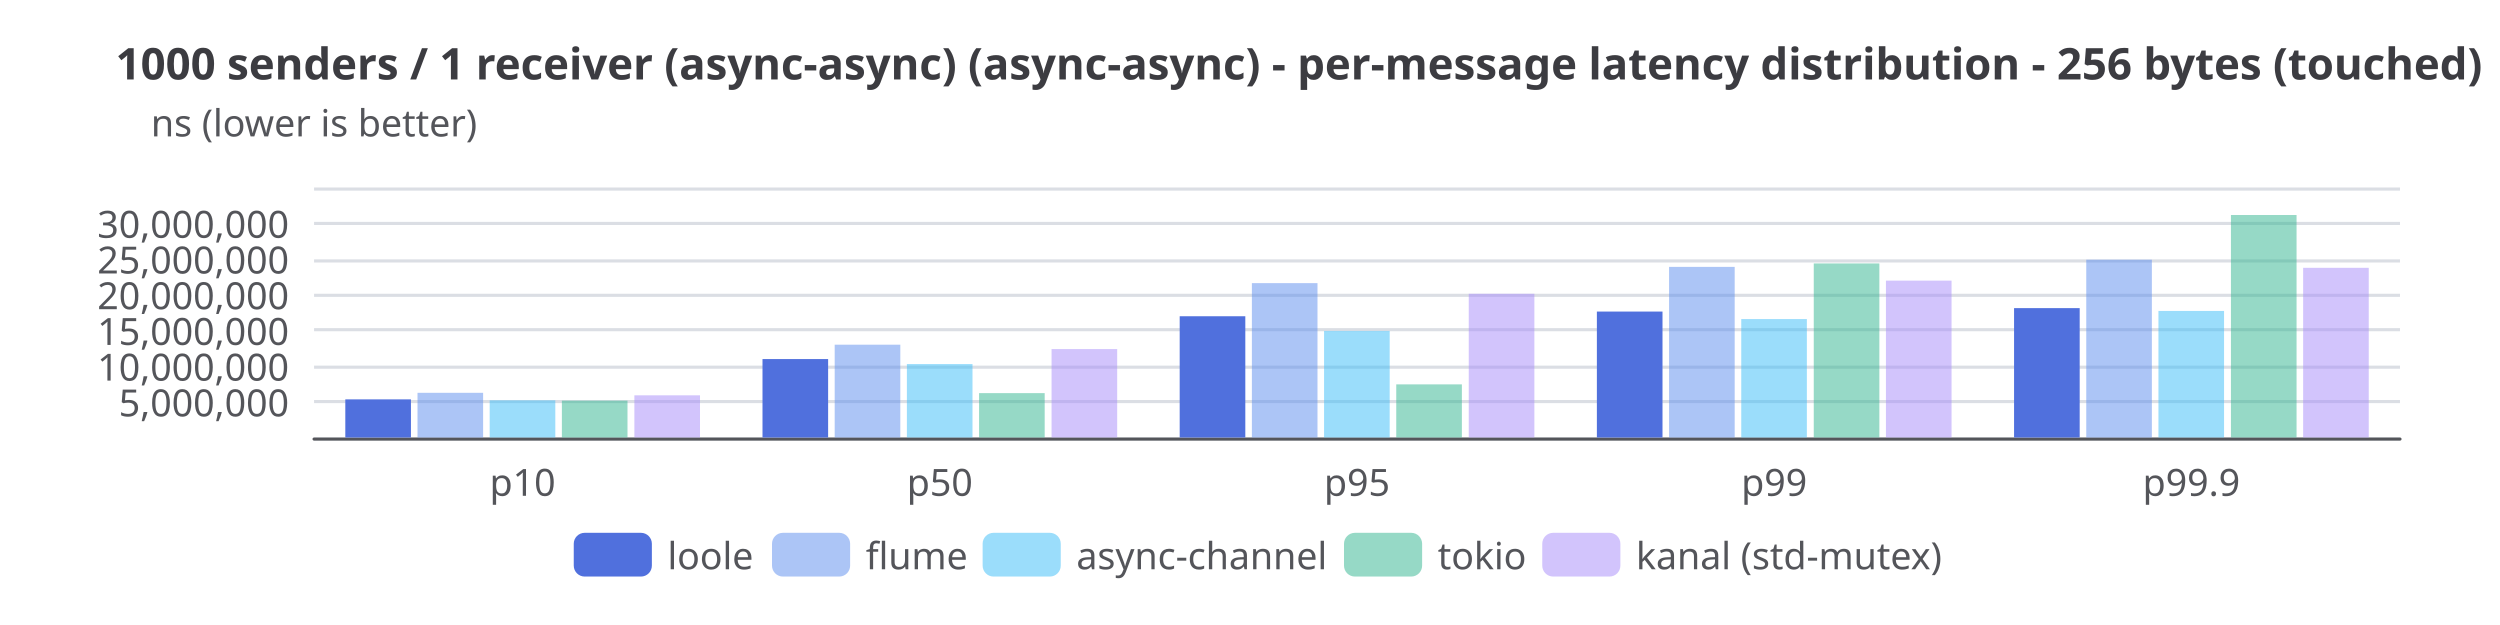
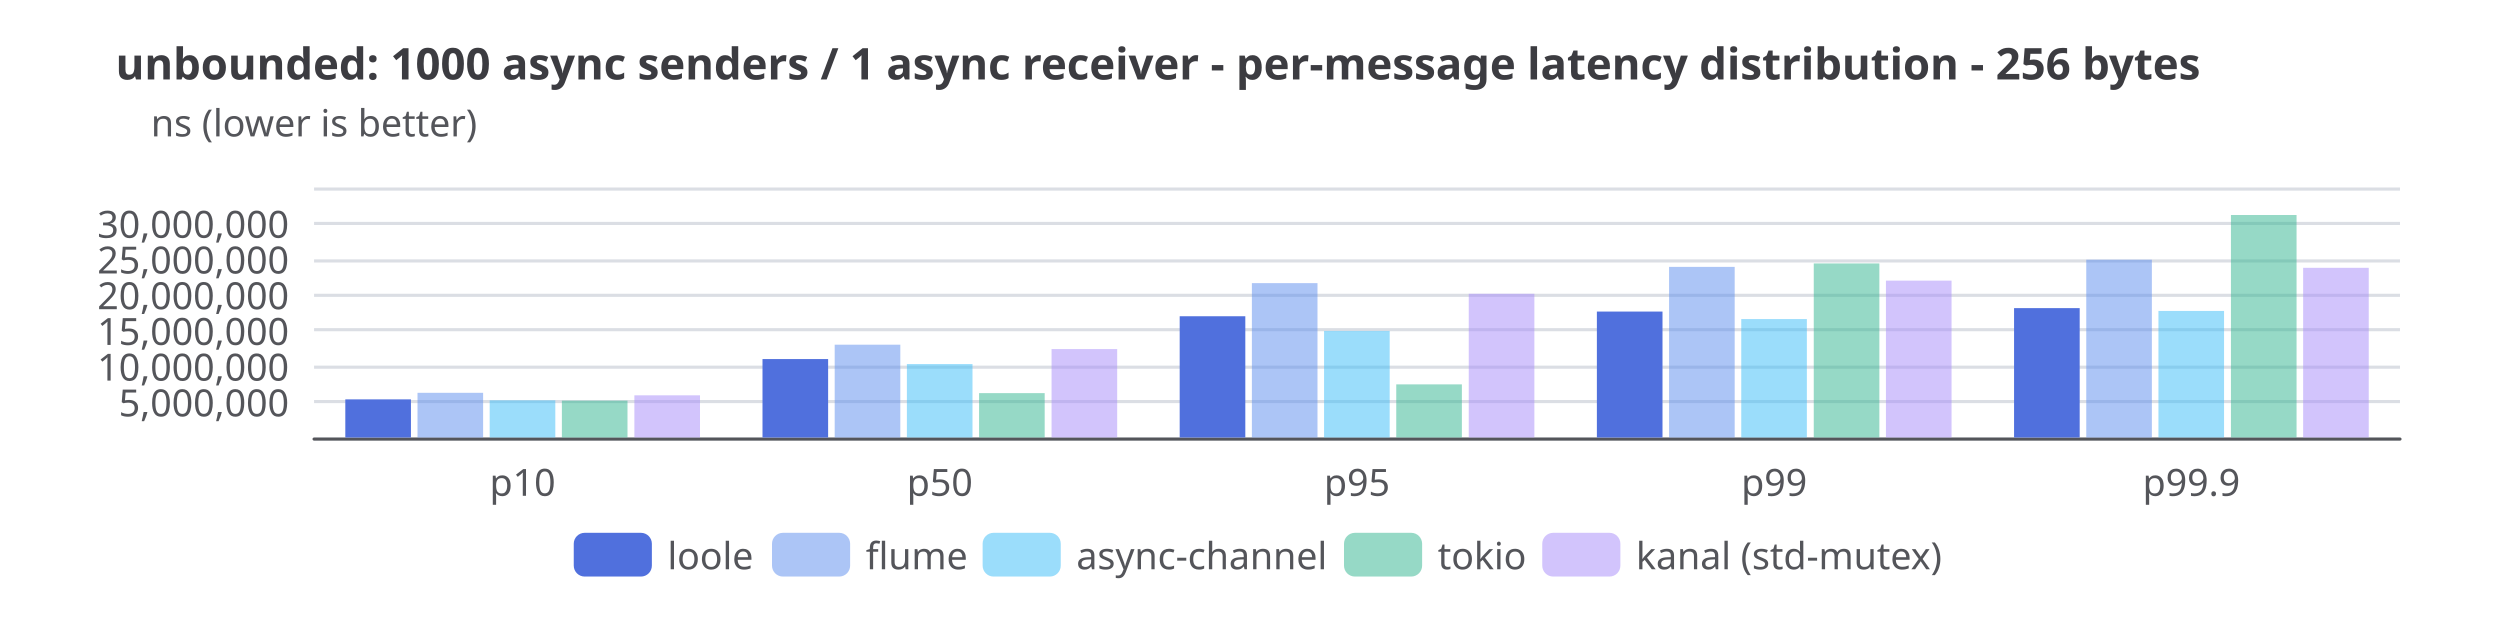
<svg xmlns="http://www.w3.org/2000/svg" width="800" height="200" version="1.1" baseProfile="full" viewBox="0 0 800 200">
  <rect width="800" height="200" x="0" y="0" fill="white" />
  <path d="M100.5 140.5L768 140.5" fill="none" pointer-events="visible" stroke="#dbdee4" class="zr25-cls-180" />
  <path d="M100.5 128.5L768 128.5" fill="none" pointer-events="visible" stroke="#dbdee4" class="zr25-cls-180" />
  <path d="M100.5 117.5L768 117.5" fill="none" pointer-events="visible" stroke="#dbdee4" class="zr25-cls-180" />
  <path d="M100.5 105.5L768 105.5" fill="none" pointer-events="visible" stroke="#dbdee4" class="zr25-cls-180" />
  <path d="M100.5 94.5L768 94.5" fill="none" pointer-events="visible" stroke="#dbdee4" class="zr25-cls-180" />
  <path d="M100.5 83.5L768 83.5" fill="none" pointer-events="visible" stroke="#dbdee4" class="zr25-cls-180" />
  <path d="M100.5 71.5L768 71.5" fill="none" pointer-events="visible" stroke="#dbdee4" class="zr25-cls-180" />
  <path d="M100.5 60.5L768 60.5" fill="none" pointer-events="visible" stroke="#dbdee4" class="zr25-cls-180" />
  <text dominant-baseline="central" text-anchor="middle" style="font-size:12px;font-family:sans-serif;" xml:space="preserve" y="-6" transform="translate(100.48 45)" fill="#54555a">ns (lower is better)</text>
  <path d="M100.5 140.5L768 140.5" fill="none" pointer-events="visible" stroke="#54555a" stroke-linecap="round" class="zr25-cls-180" />
  <text dominant-baseline="central" text-anchor="end" style="font-size:12px;font-family:sans-serif;" transform="translate(92.48 128.5714)" fill="#54555a">5,000,000</text>
  <text dominant-baseline="central" text-anchor="end" style="font-size:12px;font-family:sans-serif;" transform="translate(92.48 117.1429)" fill="#54555a">10,000,000</text>
  <text dominant-baseline="central" text-anchor="end" style="font-size:12px;font-family:sans-serif;" transform="translate(92.48 105.7143)" fill="#54555a">15,000,000</text>
  <text dominant-baseline="central" text-anchor="end" style="font-size:12px;font-family:sans-serif;" transform="translate(92.48 94.2857)" fill="#54555a">20,000,000</text>
  <text dominant-baseline="central" text-anchor="end" style="font-size:12px;font-family:sans-serif;" transform="translate(92.48 82.8571)" fill="#54555a">25,000,000</text>
  <text dominant-baseline="central" text-anchor="end" style="font-size:12px;font-family:sans-serif;" transform="translate(92.48 71.4286)" fill="#54555a">30,000,000</text>
  <text dominant-baseline="central" text-anchor="middle" style="font-size:12px;font-family:sans-serif;" y="6" transform="translate(167.232 148)" fill="#54555a">p10</text>
  <text dominant-baseline="central" text-anchor="middle" style="font-size:12px;font-family:sans-serif;" y="6" transform="translate(300.736 148)" fill="#54555a">p50</text>
  <text dominant-baseline="central" text-anchor="middle" style="font-size:12px;font-family:sans-serif;" y="6" transform="translate(434.24 148)" fill="#54555a">p95</text>
  <text dominant-baseline="central" text-anchor="middle" style="font-size:12px;font-family:sans-serif;" y="6" transform="translate(567.744 148)" fill="#54555a">p99</text>
  <text dominant-baseline="central" text-anchor="middle" style="font-size:12px;font-family:sans-serif;" y="6" transform="translate(701.248 148)" fill="#54555a">p99.9</text>
  <path d="M110.5 140l21 0l0 -12.2l-21 0Z" fill="#5070dd" ecmeta_series_index="0" ecmeta_data_index="0" ecmeta_ssr_type="chart" class="zr25-cls-181" />
  <path d="M244 140l21 0l0 -25.1l-21 0Z" fill="#5070dd" ecmeta_series_index="0" ecmeta_data_index="1" ecmeta_ssr_type="chart" class="zr25-cls-181" />
  <path d="M377.5 140l21 0l0 -38.8l-21 0Z" fill="#5070dd" ecmeta_series_index="0" ecmeta_data_index="2" ecmeta_ssr_type="chart" class="zr25-cls-181" />
  <path d="M511 140l21 0l0 -40.3l-21 0Z" fill="#5070dd" ecmeta_series_index="0" ecmeta_data_index="3" ecmeta_ssr_type="chart" class="zr25-cls-181" />
  <path d="M644.5 140l21 0l0 -41.4l-21 0Z" fill="#5070dd" ecmeta_series_index="0" ecmeta_data_index="4" ecmeta_ssr_type="chart" class="zr25-cls-181" />
  <path d="M133.6 140l21 0l0 -14.3l-21 0Z" fill="rgb(91,141,239)" fill-opacity="0.5" ecmeta_series_index="1" ecmeta_data_index="0" ecmeta_ssr_type="chart" class="zr25-cls-182" />
  <path d="M267.1 140l21 0l0 -29.7l-21 0Z" fill="rgb(91,141,239)" fill-opacity="0.5" ecmeta_series_index="1" ecmeta_data_index="1" ecmeta_ssr_type="chart" class="zr25-cls-182" />
  <path d="M400.6 140l21 0l0 -49.4l-21 0Z" fill="rgb(91,141,239)" fill-opacity="0.5" ecmeta_series_index="1" ecmeta_data_index="2" ecmeta_ssr_type="chart" class="zr25-cls-182" />
  <path d="M534.1 140l21 0l0 -54.6l-21 0Z" fill="rgb(91,141,239)" fill-opacity="0.5" ecmeta_series_index="1" ecmeta_data_index="3" ecmeta_ssr_type="chart" class="zr25-cls-182" />
  <path d="M667.6 140l21 0l0 -56.9l-21 0Z" fill="rgb(91,141,239)" fill-opacity="0.5" ecmeta_series_index="1" ecmeta_data_index="4" ecmeta_ssr_type="chart" class="zr25-cls-182" />
  <path d="M156.7 140l21 0l0 -11.9l-21 0Z" fill="rgb(56,189,248)" fill-opacity="0.5" ecmeta_series_index="2" ecmeta_data_index="0" ecmeta_ssr_type="chart" class="zr25-cls-183" />
  <path d="M290.2 140l21 0l0 -23.5l-21 0Z" fill="rgb(56,189,248)" fill-opacity="0.5" ecmeta_series_index="2" ecmeta_data_index="1" ecmeta_ssr_type="chart" class="zr25-cls-183" />
  <path d="M423.7 140l21 0l0 -34.1l-21 0Z" fill="rgb(56,189,248)" fill-opacity="0.5" ecmeta_series_index="2" ecmeta_data_index="2" ecmeta_ssr_type="chart" class="zr25-cls-183" />
  <path d="M557.2 140l21 0l0 -37.9l-21 0Z" fill="rgb(56,189,248)" fill-opacity="0.5" ecmeta_series_index="2" ecmeta_data_index="3" ecmeta_ssr_type="chart" class="zr25-cls-183" />
  <path d="M690.7 140l21 0l0 -40.5l-21 0Z" fill="rgb(56,189,248)" fill-opacity="0.5" ecmeta_series_index="2" ecmeta_data_index="4" ecmeta_ssr_type="chart" class="zr25-cls-183" />
  <path d="M179.8 140l21 0l0 -11.8l-21 0Z" fill="rgb(47,181,142)" fill-opacity="0.5" ecmeta_series_index="3" ecmeta_data_index="0" ecmeta_ssr_type="chart" class="zr25-cls-184" />
  <path d="M313.3 140l21 0l0 -14.2l-21 0Z" fill="rgb(47,181,142)" fill-opacity="0.5" ecmeta_series_index="3" ecmeta_data_index="1" ecmeta_ssr_type="chart" class="zr25-cls-184" />
  <path d="M446.8 140l21 0l0 -17l-21 0Z" fill="rgb(47,181,142)" fill-opacity="0.5" ecmeta_series_index="3" ecmeta_data_index="2" ecmeta_ssr_type="chart" class="zr25-cls-184" />
  <path d="M580.4 140l21 0l0 -55.7l-21 0Z" fill="rgb(47,181,142)" fill-opacity="0.5" ecmeta_series_index="3" ecmeta_data_index="3" ecmeta_ssr_type="chart" class="zr25-cls-184" />
  <path d="M713.9 140l21 0l0 -71.2l-21 0Z" fill="rgb(47,181,142)" fill-opacity="0.5" ecmeta_series_index="3" ecmeta_data_index="4" ecmeta_ssr_type="chart" class="zr25-cls-184" />
  <path d="M203 140l21 0l0 -13.5l-21 0Z" fill="rgb(167,139,250)" fill-opacity="0.5" ecmeta_series_index="4" ecmeta_data_index="0" ecmeta_ssr_type="chart" class="zr25-cls-185" />
  <path d="M336.5 140l21 0l0 -28.3l-21 0Z" fill="rgb(167,139,250)" fill-opacity="0.5" ecmeta_series_index="4" ecmeta_data_index="1" ecmeta_ssr_type="chart" class="zr25-cls-185" />
  <path d="M470 140l21 0l0 -46l-21 0Z" fill="rgb(167,139,250)" fill-opacity="0.5" ecmeta_series_index="4" ecmeta_data_index="2" ecmeta_ssr_type="chart" class="zr25-cls-185" />
  <path d="M603.5 140l21 0l0 -50.2l-21 0Z" fill="rgb(167,139,250)" fill-opacity="0.5" ecmeta_series_index="4" ecmeta_data_index="3" ecmeta_ssr_type="chart" class="zr25-cls-185" />
  <path d="M737 140l21 0l0 -54.3l-21 0Z" fill="rgb(167,139,250)" fill-opacity="0.5" ecmeta_series_index="4" ecmeta_data_index="4" ecmeta_ssr_type="chart" class="zr25-cls-185" />
  <path d="M-5 -5.5l442.8 0l0 25l-442.8 0Z" transform="translate(183.6 170.5)" fill="rgb(0,0,0)" fill-opacity="0" stroke="#b7b9be" stroke-width="0" class="zr25-cls-180" />
  <path d="M3.5 0L21.5 0A3.5 3.5 0 0 1 25 3.5L25 10.5A3.5 3.5 0 0 1 21.5 14L3.5 14A3.5 3.5 0 0 1 0 10.5L0 3.5A3.5 3.5 0 0 1 3.5 0Z" transform="translate(183.6 170.5)" fill="#5070dd" ecmeta_series_index="0" ecmeta_data_index="0" ecmeta_ssr_type="legend" ecmeta_silent="true" class="zr25-cls-180" />
  <text dominant-baseline="central" text-anchor="start" style="font-size:12px;font-family:sans-serif;" x="30" y="7" transform="translate(183.6 170.5)" fill="#54555a">loole</text>
  <path d="M0 0l55.4 0l0 14l-55.4 0Z" transform="translate(183.6 170.5)" fill="none" pointer-events="visible" ecmeta_series_index="0" ecmeta_data_index="0" ecmeta_ssr_type="legend" class="zr25-cls-186" />
  <path d="M3.5 0L21.5 0A3.5 3.5 0 0 1 25 3.5L25 10.5A3.5 3.5 0 0 1 21.5 14L3.5 14A3.5 3.5 0 0 1 0 10.5L0 3.5A3.5 3.5 0 0 1 3.5 0Z" transform="translate(247.04 170.5)" fill="rgb(91,141,239)" fill-opacity="0.5" ecmeta_series_index="1" ecmeta_data_index="1" ecmeta_ssr_type="legend" ecmeta_silent="true" class="zr25-cls-180" />
  <text dominant-baseline="central" text-anchor="start" style="font-size:12px;font-family:sans-serif;" x="30" y="7" transform="translate(247.04 170.5)" fill="#54555a">flume</text>
  <path d="M0 0l59.4 0l0 14l-59.4 0Z" transform="translate(247.04 170.5)" fill="none" pointer-events="visible" ecmeta_series_index="1" ecmeta_data_index="1" ecmeta_ssr_type="legend" class="zr25-cls-186" />
  <path d="M3.5 0L21.5 0A3.5 3.5 0 0 1 25 3.5L25 10.5A3.5 3.5 0 0 1 21.5 14L3.5 14A3.5 3.5 0 0 1 0 10.5L0 3.5A3.5 3.5 0 0 1 3.5 0Z" transform="translate(314.44 170.5)" fill="rgb(56,189,248)" fill-opacity="0.5" ecmeta_series_index="2" ecmeta_data_index="2" ecmeta_ssr_type="legend" ecmeta_silent="true" class="zr25-cls-180" />
  <text dominant-baseline="central" text-anchor="start" style="font-size:12px;font-family:sans-serif;" x="30" y="7" transform="translate(314.44 170.5)" fill="#54555a">async-channel</text>
  <path d="M0 0l107.6 0l0 14l-107.6 0Z" transform="translate(314.44 170.5)" fill="none" pointer-events="visible" ecmeta_series_index="2" ecmeta_data_index="2" ecmeta_ssr_type="legend" class="zr25-cls-186" />
  <path d="M3.5 0L21.5 0A3.5 3.5 0 0 1 25 3.5L25 10.5A3.5 3.5 0 0 1 21.5 14L3.5 14A3.5 3.5 0 0 1 0 10.5L0 3.5A3.5 3.5 0 0 1 3.5 0Z" transform="translate(430.08 170.5)" fill="rgb(47,181,142)" fill-opacity="0.5" ecmeta_series_index="3" ecmeta_data_index="3" ecmeta_ssr_type="legend" ecmeta_silent="true" class="zr25-cls-180" />
  <text dominant-baseline="central" text-anchor="start" style="font-size:12px;font-family:sans-serif;" x="30" y="7" transform="translate(430.08 170.5)" fill="#54555a">tokio</text>
  <path d="M0 0l55.4 0l0 14l-55.4 0Z" transform="translate(430.08 170.5)" fill="none" pointer-events="visible" ecmeta_series_index="3" ecmeta_data_index="3" ecmeta_ssr_type="legend" class="zr25-cls-186" />
  <path d="M3.5 0L21.5 0A3.5 3.5 0 0 1 25 3.5L25 10.5A3.5 3.5 0 0 1 21.5 14L3.5 14A3.5 3.5 0 0 1 0 10.5L0 3.5A3.5 3.5 0 0 1 3.5 0Z" transform="translate(493.52 170.5)" fill="rgb(167,139,250)" fill-opacity="0.5" ecmeta_series_index="4" ecmeta_data_index="4" ecmeta_ssr_type="legend" ecmeta_silent="true" class="zr25-cls-180" />
  <text dominant-baseline="central" text-anchor="start" style="font-size:12px;font-family:sans-serif;" xml:space="preserve" x="30" y="7" transform="translate(493.52 170.5)" fill="#54555a">kanal (std-mutex)</text>
  <path d="M0 0l122.9 0l0 14l-122.9 0Z" transform="translate(493.52 170.5)" fill="none" pointer-events="visible" ecmeta_series_index="4" ecmeta_data_index="4" ecmeta_ssr_type="legend" class="zr25-cls-186" />
-   <path d="M-5 -5l702.3 0l0 24l-702.3 0Z" transform="translate(37 13)" fill="rgb(0,0,0)" fill-opacity="0" stroke="#3c3c41" stroke-width="0" class="zr25-cls-180" />
-   <text dominant-baseline="central" text-anchor="start" style="font-size:14px;font-family:sans-serif;font-weight:bold;" xml:space="preserve" y="7" transform="translate(37 13)" fill="#3c3c41">1000 senders / 1 receiver (async-async) (async-async) - per-message latency distribution - 256 bytes (touched)</text>
+   <path d="M-5 -5l616.3 0l0 24l-616.3 0Z" transform="translate(37 13)" fill="rgb(0,0,0)" fill-opacity="0" stroke="#3c3c41" stroke-width="0" class="zr25-cls-180" />
+   <text dominant-baseline="central" text-anchor="start" style="font-size:14px;font-family:sans-serif;font-weight:bold;" xml:space="preserve" y="7" transform="translate(37 13)" fill="#3c3c41">unbounded: 1000 async senders / 1 async receiver - per-message latency distribution - 256 bytes</text>
  <style>
.zr25-cls-180:hover {
pointer-events:none;
}
.zr25-cls-181:hover {
cursor:pointer;
fill:rgba(88,123,243,1);
}
.zr25-cls-182:hover {
cursor:pointer;
fill:rgba(100,155,255,0.5);
}
.zr25-cls-183:hover {
cursor:pointer;
fill:rgba(61,207,255,0.5);
}
.zr25-cls-184:hover {
cursor:pointer;
fill:rgba(51,199,156,0.5);
}
.zr25-cls-185:hover {
cursor:pointer;
fill:rgba(183,152,255,0.5);
}
.zr25-cls-186:hover {
cursor:pointer;
fill:rgba(0,0,0,0);
}



</style>
</svg>
